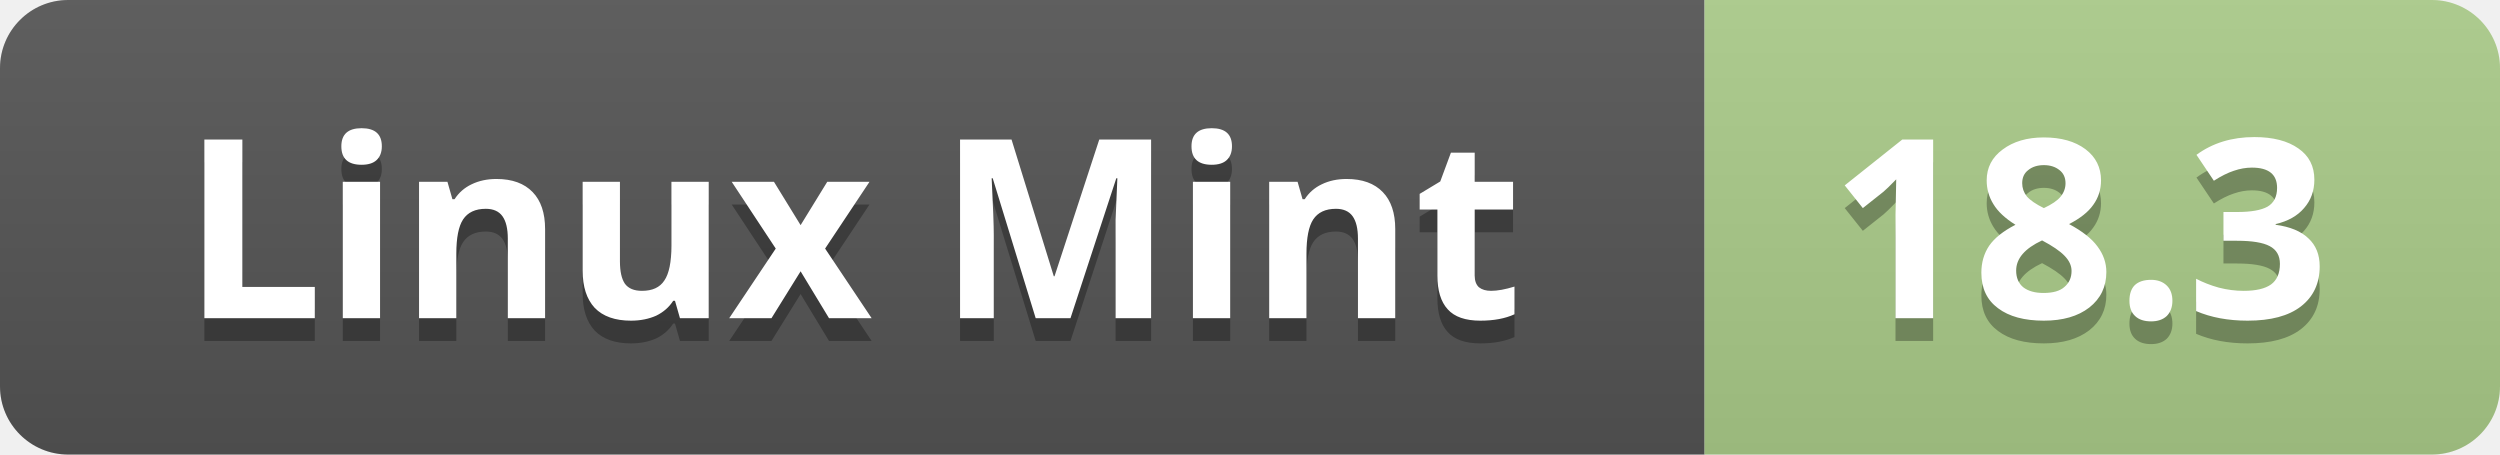
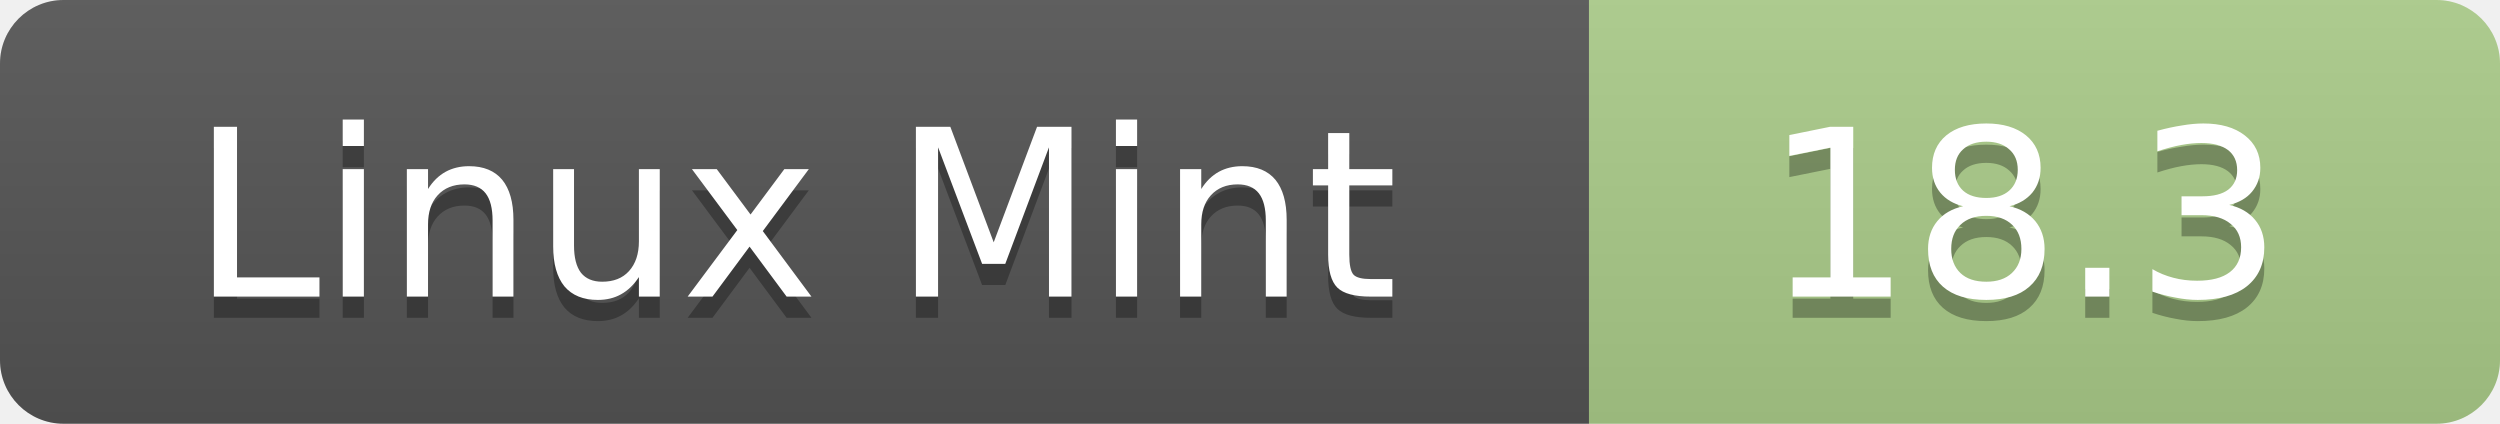
- <svg xmlns="http://www.w3.org/2000/svg" width="110" height="20">
+ <svg xmlns="http://www.w3.org/2000/svg" width="118" height="20">
  <linearGradient id="b" x2="0" y2="100%">
    <stop offset="0" stop-color="#bbb" stop-opacity=".1" />
    <stop offset="1" stop-opacity=".1" />
  </linearGradient>
  <clipPath id="a">
-     <rect width="110" height="20" rx="3" fill="#fff" />
+     <rect width="118" height="20" rx="3" fill="#fff" />
  </clipPath>
  <g clip-path="url(#a)">
    <path fill="#555" d="M0 0h75v20H0z" />
-     <path fill="#accd8a" d="M75 0h35v20H75z" />
-     <path fill="url(#b)" d="M0 0h110v20H0z" />
+     <path fill="#accd8a" d="M75 0h43v20H75z" />
+     <path fill="url(#b)" d="M0 0h118v20H0z" />
  </g>
-   <g fill="#fff" text-anchor="middle" font-family="Open Sans,DejaVu Sans,Verdana,Geneva,sans-serif" font-weight="bold" font-size="11">
-     <text x="37.5" y="15" fill="#010101" fill-opacity=".3">Linux Mint</text>
-     <text x="37.5" y="14">Linux Mint</text>
-     <text x="91.5" y="15" fill="#010101" fill-opacity=".3">18.3</text>
-     <text x="91.5" y="14">18.3</text>
+   <g fill="#fff" text-anchor="middle" font-family="DejaVu Sans,Verdana,Geneva,sans-serif" font-size="11">
+     <text x="37.5" y="15" fill="#010101" fill-opacity=".3"> Linux Mint </text>
+     <text x="37.5" y="14"> Linux Mint </text>
+     <text x="95.5" y="15" fill="#010101" fill-opacity=".3"> 18.3 </text>
+     <text x="95.5" y="14"> 18.3 </text>
  </g>
</svg>
